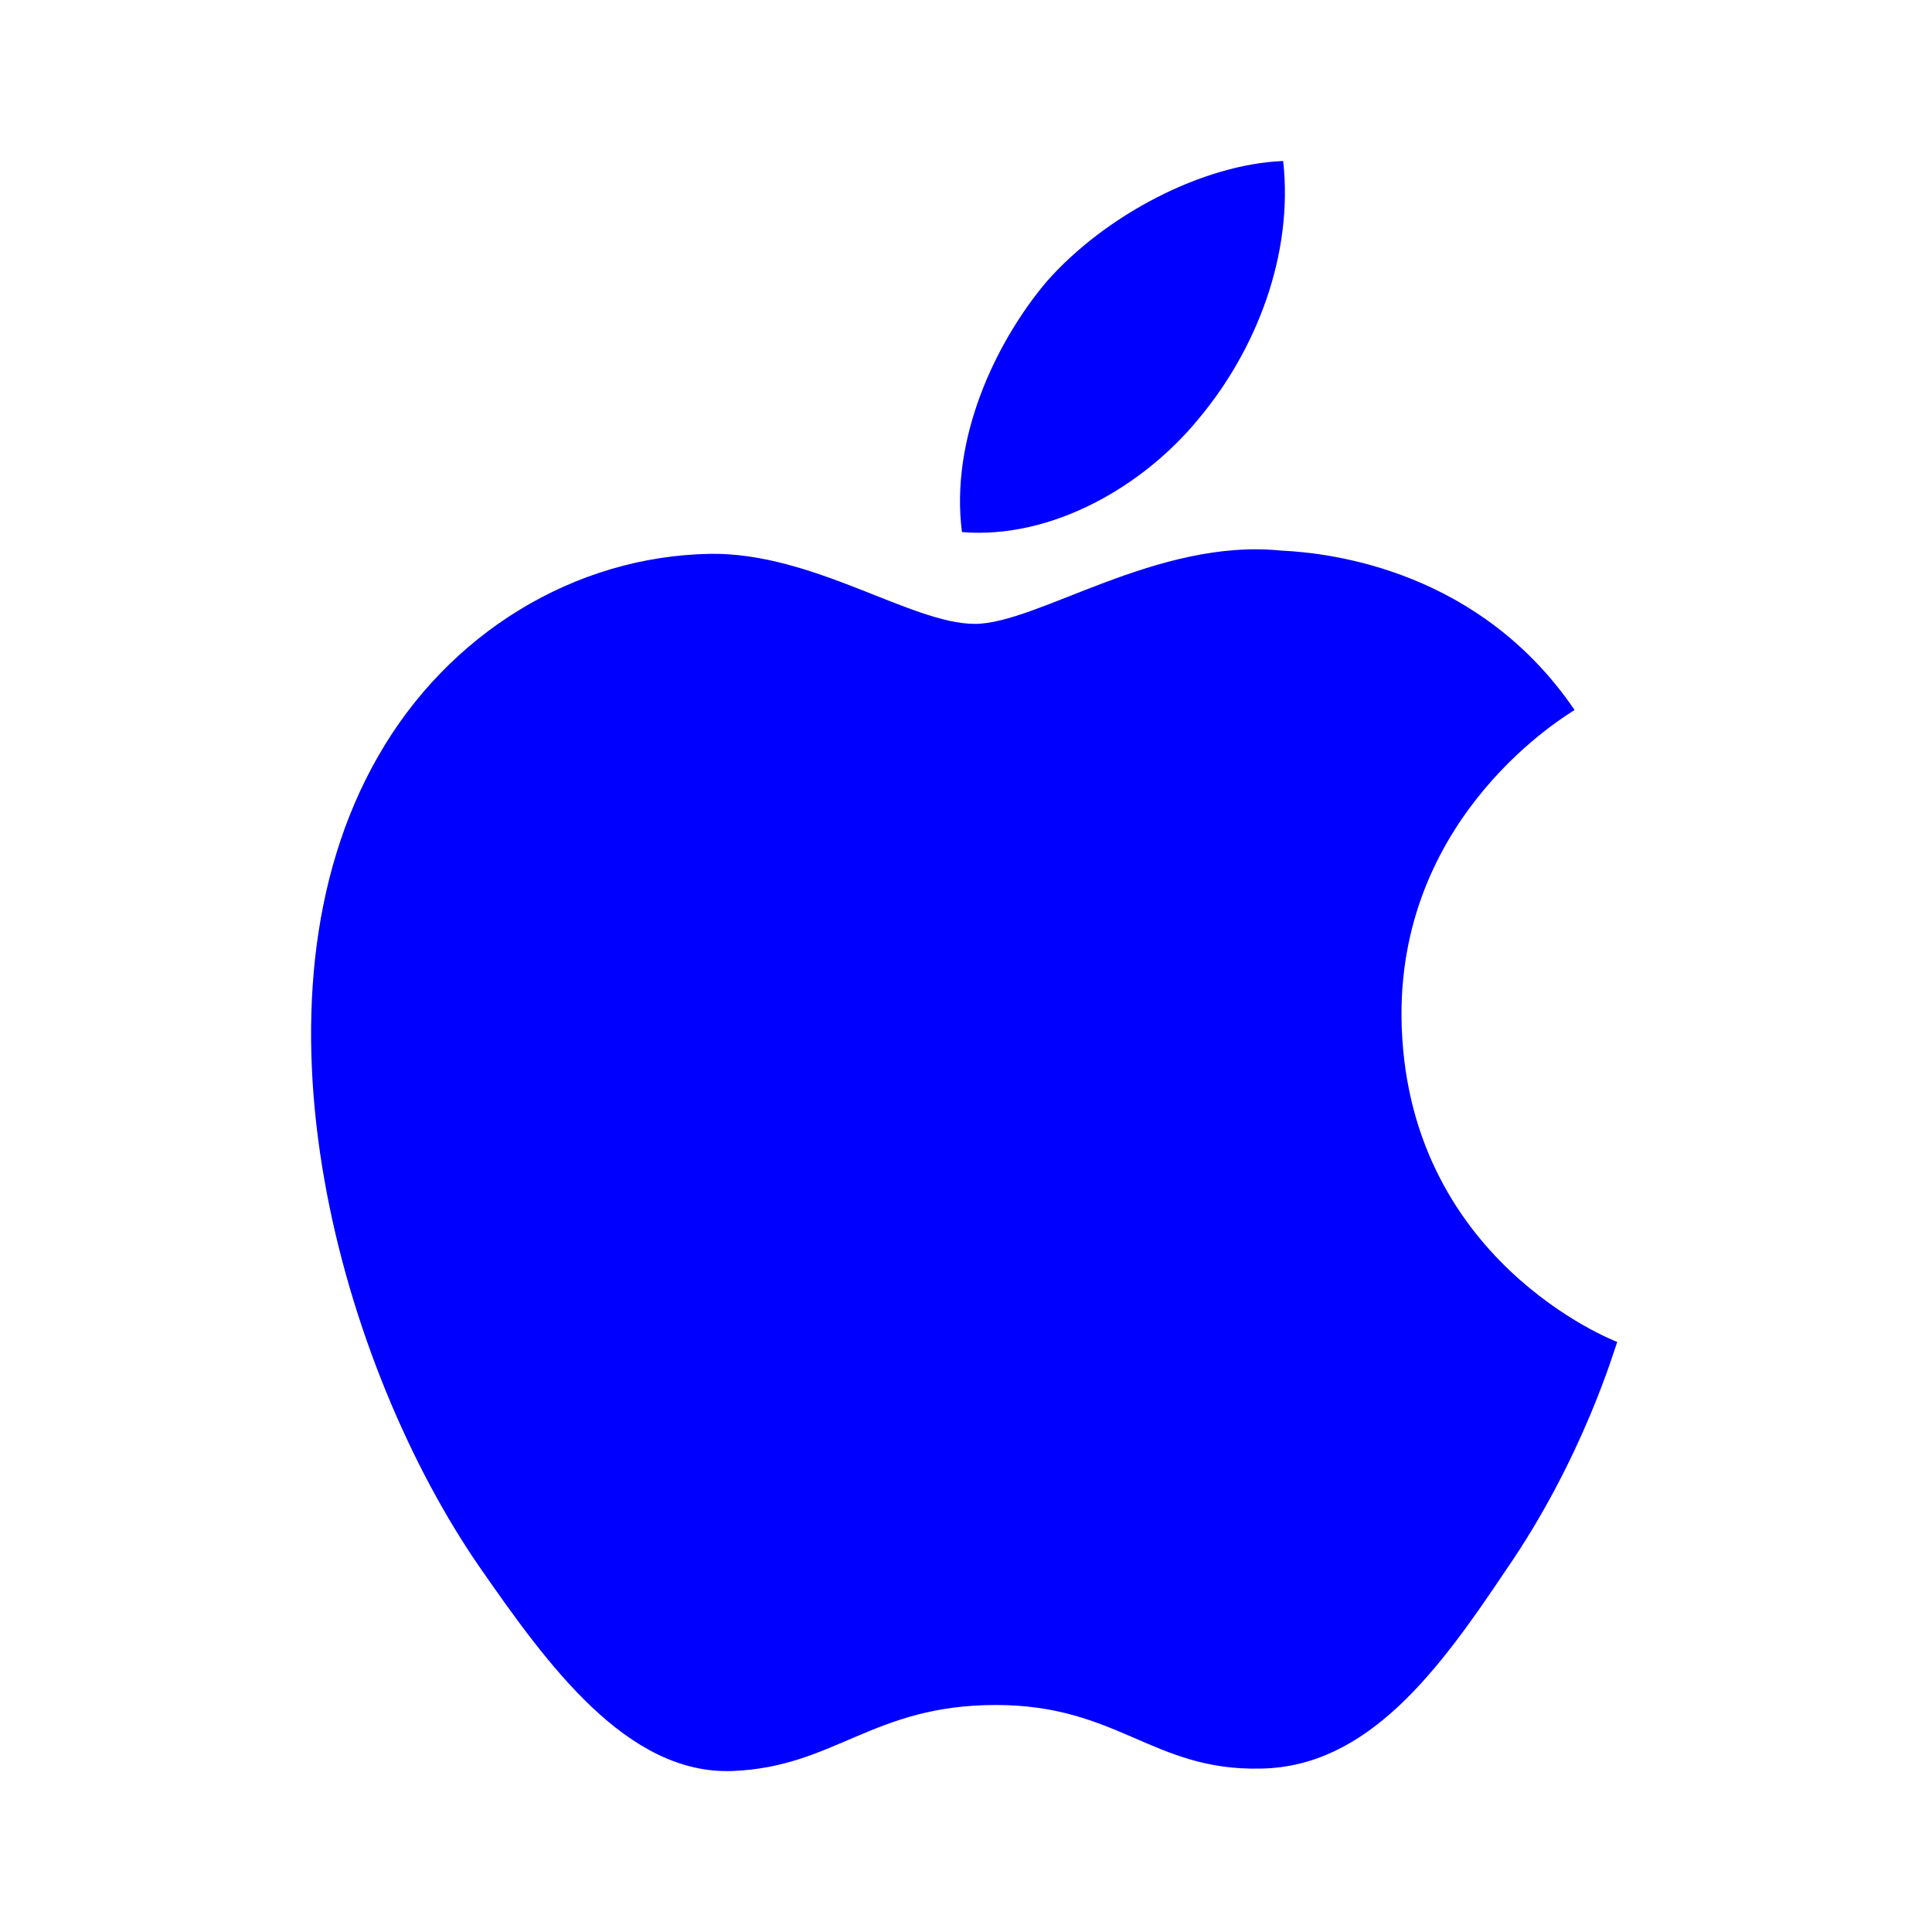
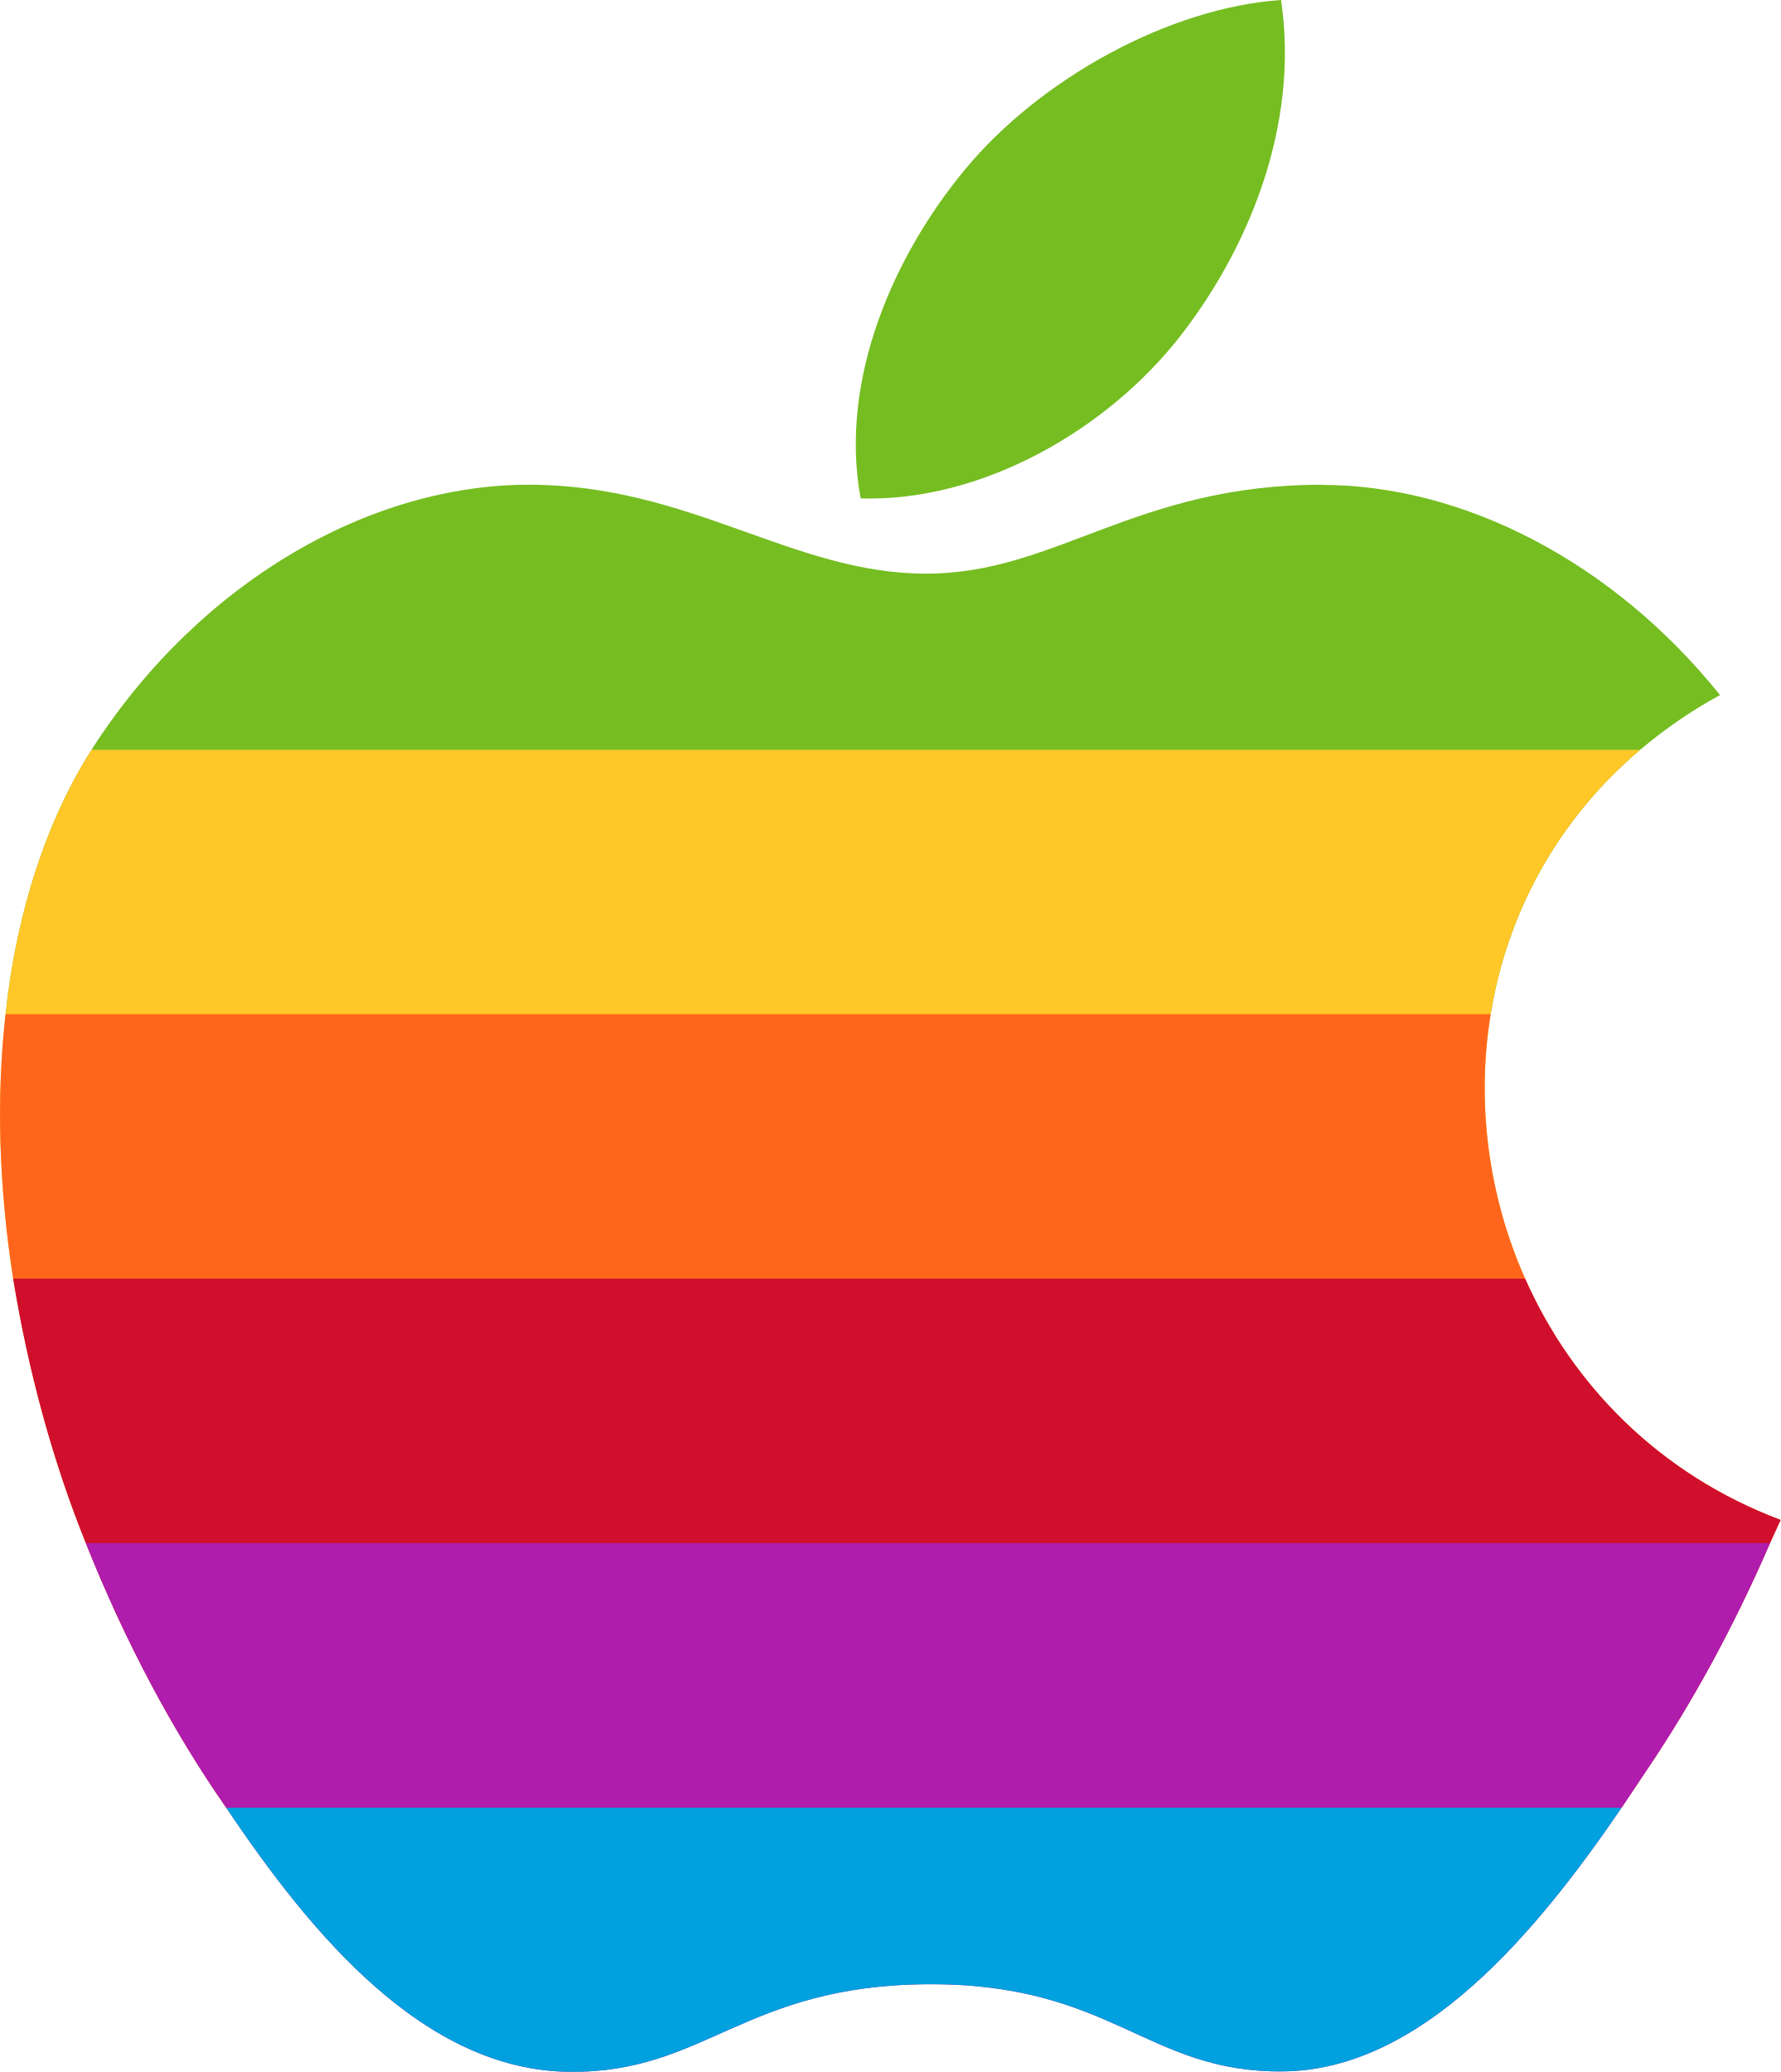
- <svg xmlns="http://www.w3.org/2000/svg" fill="#0000FF" width="800px" height="800px" viewBox="0 0 24 24">
-   <path d="M18.71 19.5C17.88 20.74 17 21.95 15.66 21.97C14.32 22 13.89 21.18 12.37 21.18C10.84 21.18 10.37 21.95 9.1 22C7.79 22.05 6.8 20.68 5.96 19.47C4.25 17 2.94 12.45 4.7 9.39C5.57 7.87 7.13 6.91 8.82 6.88C10.1 6.86 11.32 7.75 12.11 7.75C12.89 7.75 14.37 6.68 15.92 6.84C16.57 6.87 18.39 7.1 19.56 8.82C19.47 8.88 17.39 10.1 17.41 12.63C17.44 15.65 20.06 16.66 20.09 16.67C20.06 16.74 19.67 18.11 18.71 19.5ZM13 3.5C13.73 2.67 14.94 2.04 15.94 2C16.07 3.17 15.6 4.35 14.9 5.19C14.21 6.04 13.07 6.7 11.95 6.61C11.8 5.46 12.36 4.26 13 3.5Z" />
+ <svg xmlns="http://www.w3.org/2000/svg" version="1.2" viewBox="0 0 89.89 104.6">
+   <defs>
+     <clipPath id="a">
+       <path d="M150.97 50.8c-9.07.38-19.66 3.95-25.85 8.6-5.62 4.21-10.26 10.47-8.46 16.56 9.9.19 20.13-3.47 26.07-8.18 5.55-4.4 9.77-10.63 8.24-16.99m3.35 24.48c-15.27 0-21.72 4.49-32.31 4.49-10.92 0-19.23-4.49-32.43-4.49-12.98 0-26.77 4.88-35.51 13.21l-.16.16A24.3 24.3 0 0 0 46.88 102c-.76 4.14-.56 8.66.62 13.35a46 46 0 0 0 5.93 13.35 65 65 0 0 0 11.45 13.35c7 6.45 16.2 13.28 28.04 13.34 11.08.07 14.21-4.37 29.24-4.42s17.87 4.47 28.94 4.4c11.35-.05 20.7-7 27.67-13.32l1.98-1.83a70 70 0 0 0 10.12-11.51l.87-1.18c-9.96-2.32-17.03-6.85-20.85-12.18-3-4.18-4-8.86-2.81-13.35 1.31-4.98 5.3-9.73 12.2-13.35a45 45 0 0 1 6.52-2.76c-8.72-6.72-20.95-10.61-32.48-10.61" />
+     </clipPath>
+   </defs>
+   <g clip-path="url(#a)" transform="matrix(.61862 0 0 1 -28.72 -50.8)">
+     <g stroke-linecap="round">
+       <path fill="#75bd21" d="M24.86 37.45H213.3V102H24.86z" />
+       <path fill="#ffc728" d="M24.86 88.65H213.3v26.7H24.86z" />
+       <path fill="#ff661c" d="M24.86 102H213.3v26.7H24.86z" />
+       <path fill="#cf0f2b" d="M24.86 115.35H213.3v26.7H24.86z" />
+       <path fill="#b01cab" d="M24.86 128.7H213.3v26.68H24.86z" />
+       <path fill="#00a1de" d="M24.86 142.06H213.3v26.68H24.86z" />
+     </g>
+   </g>
</svg>
